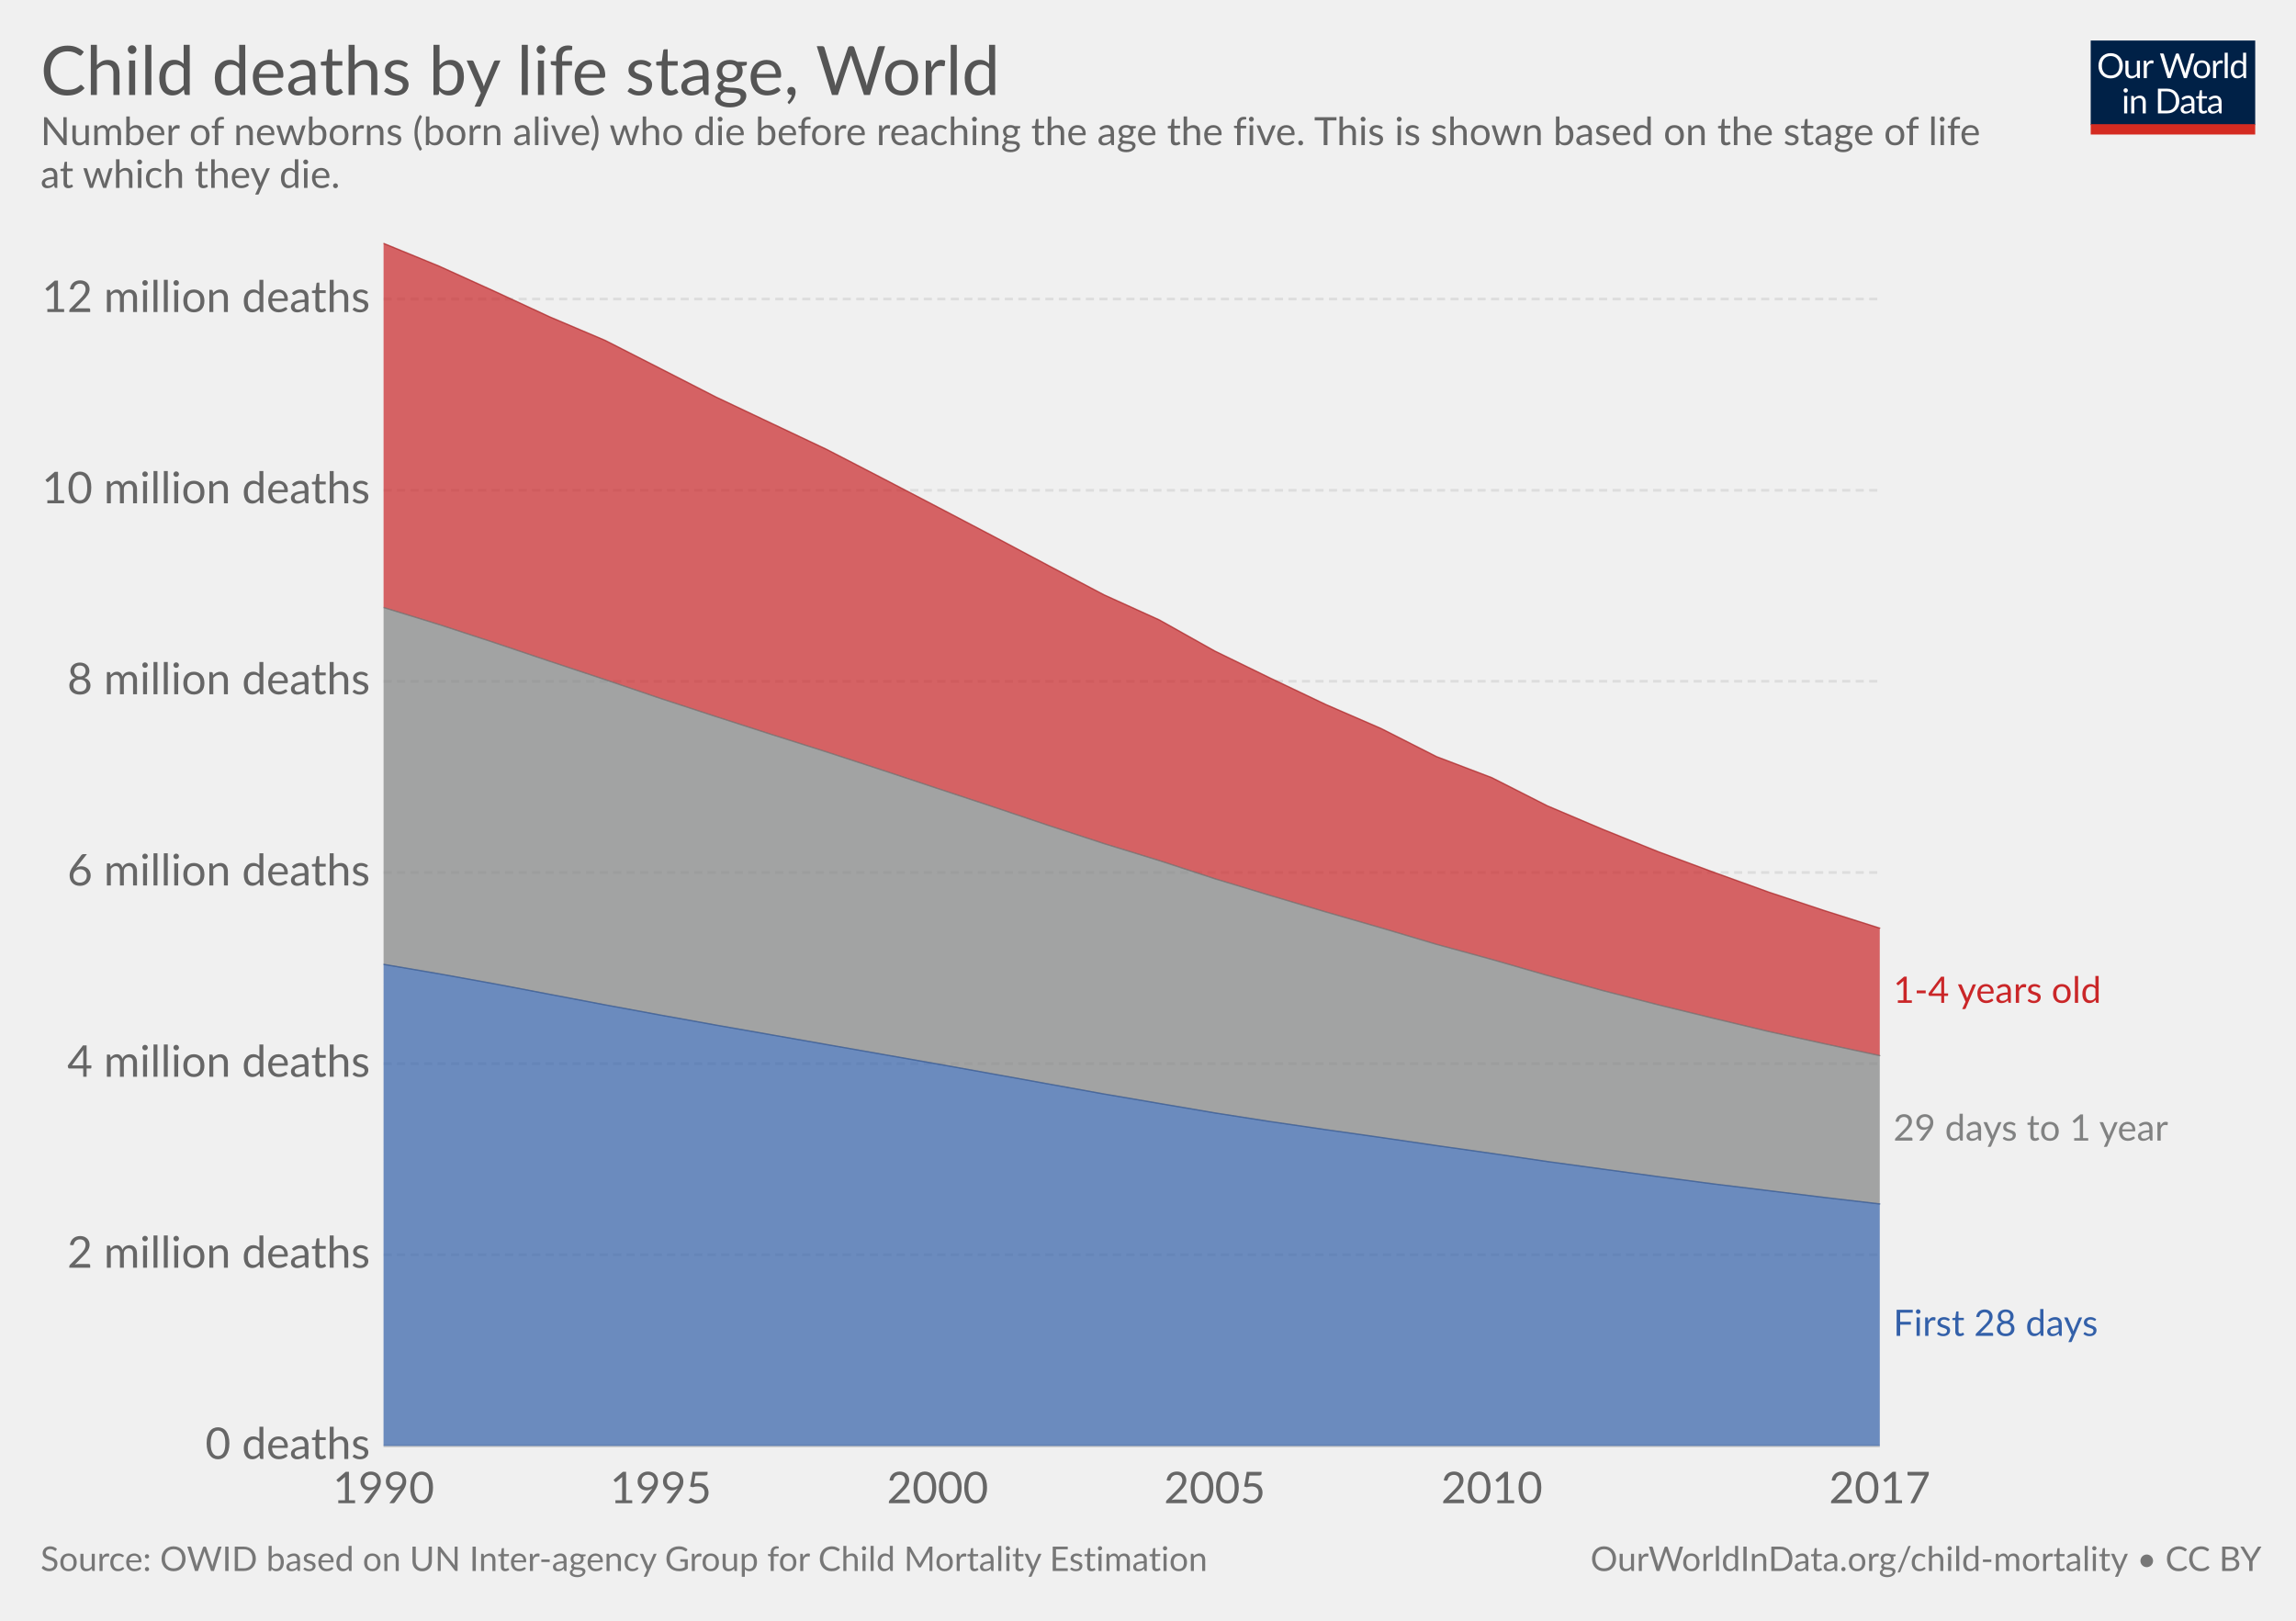
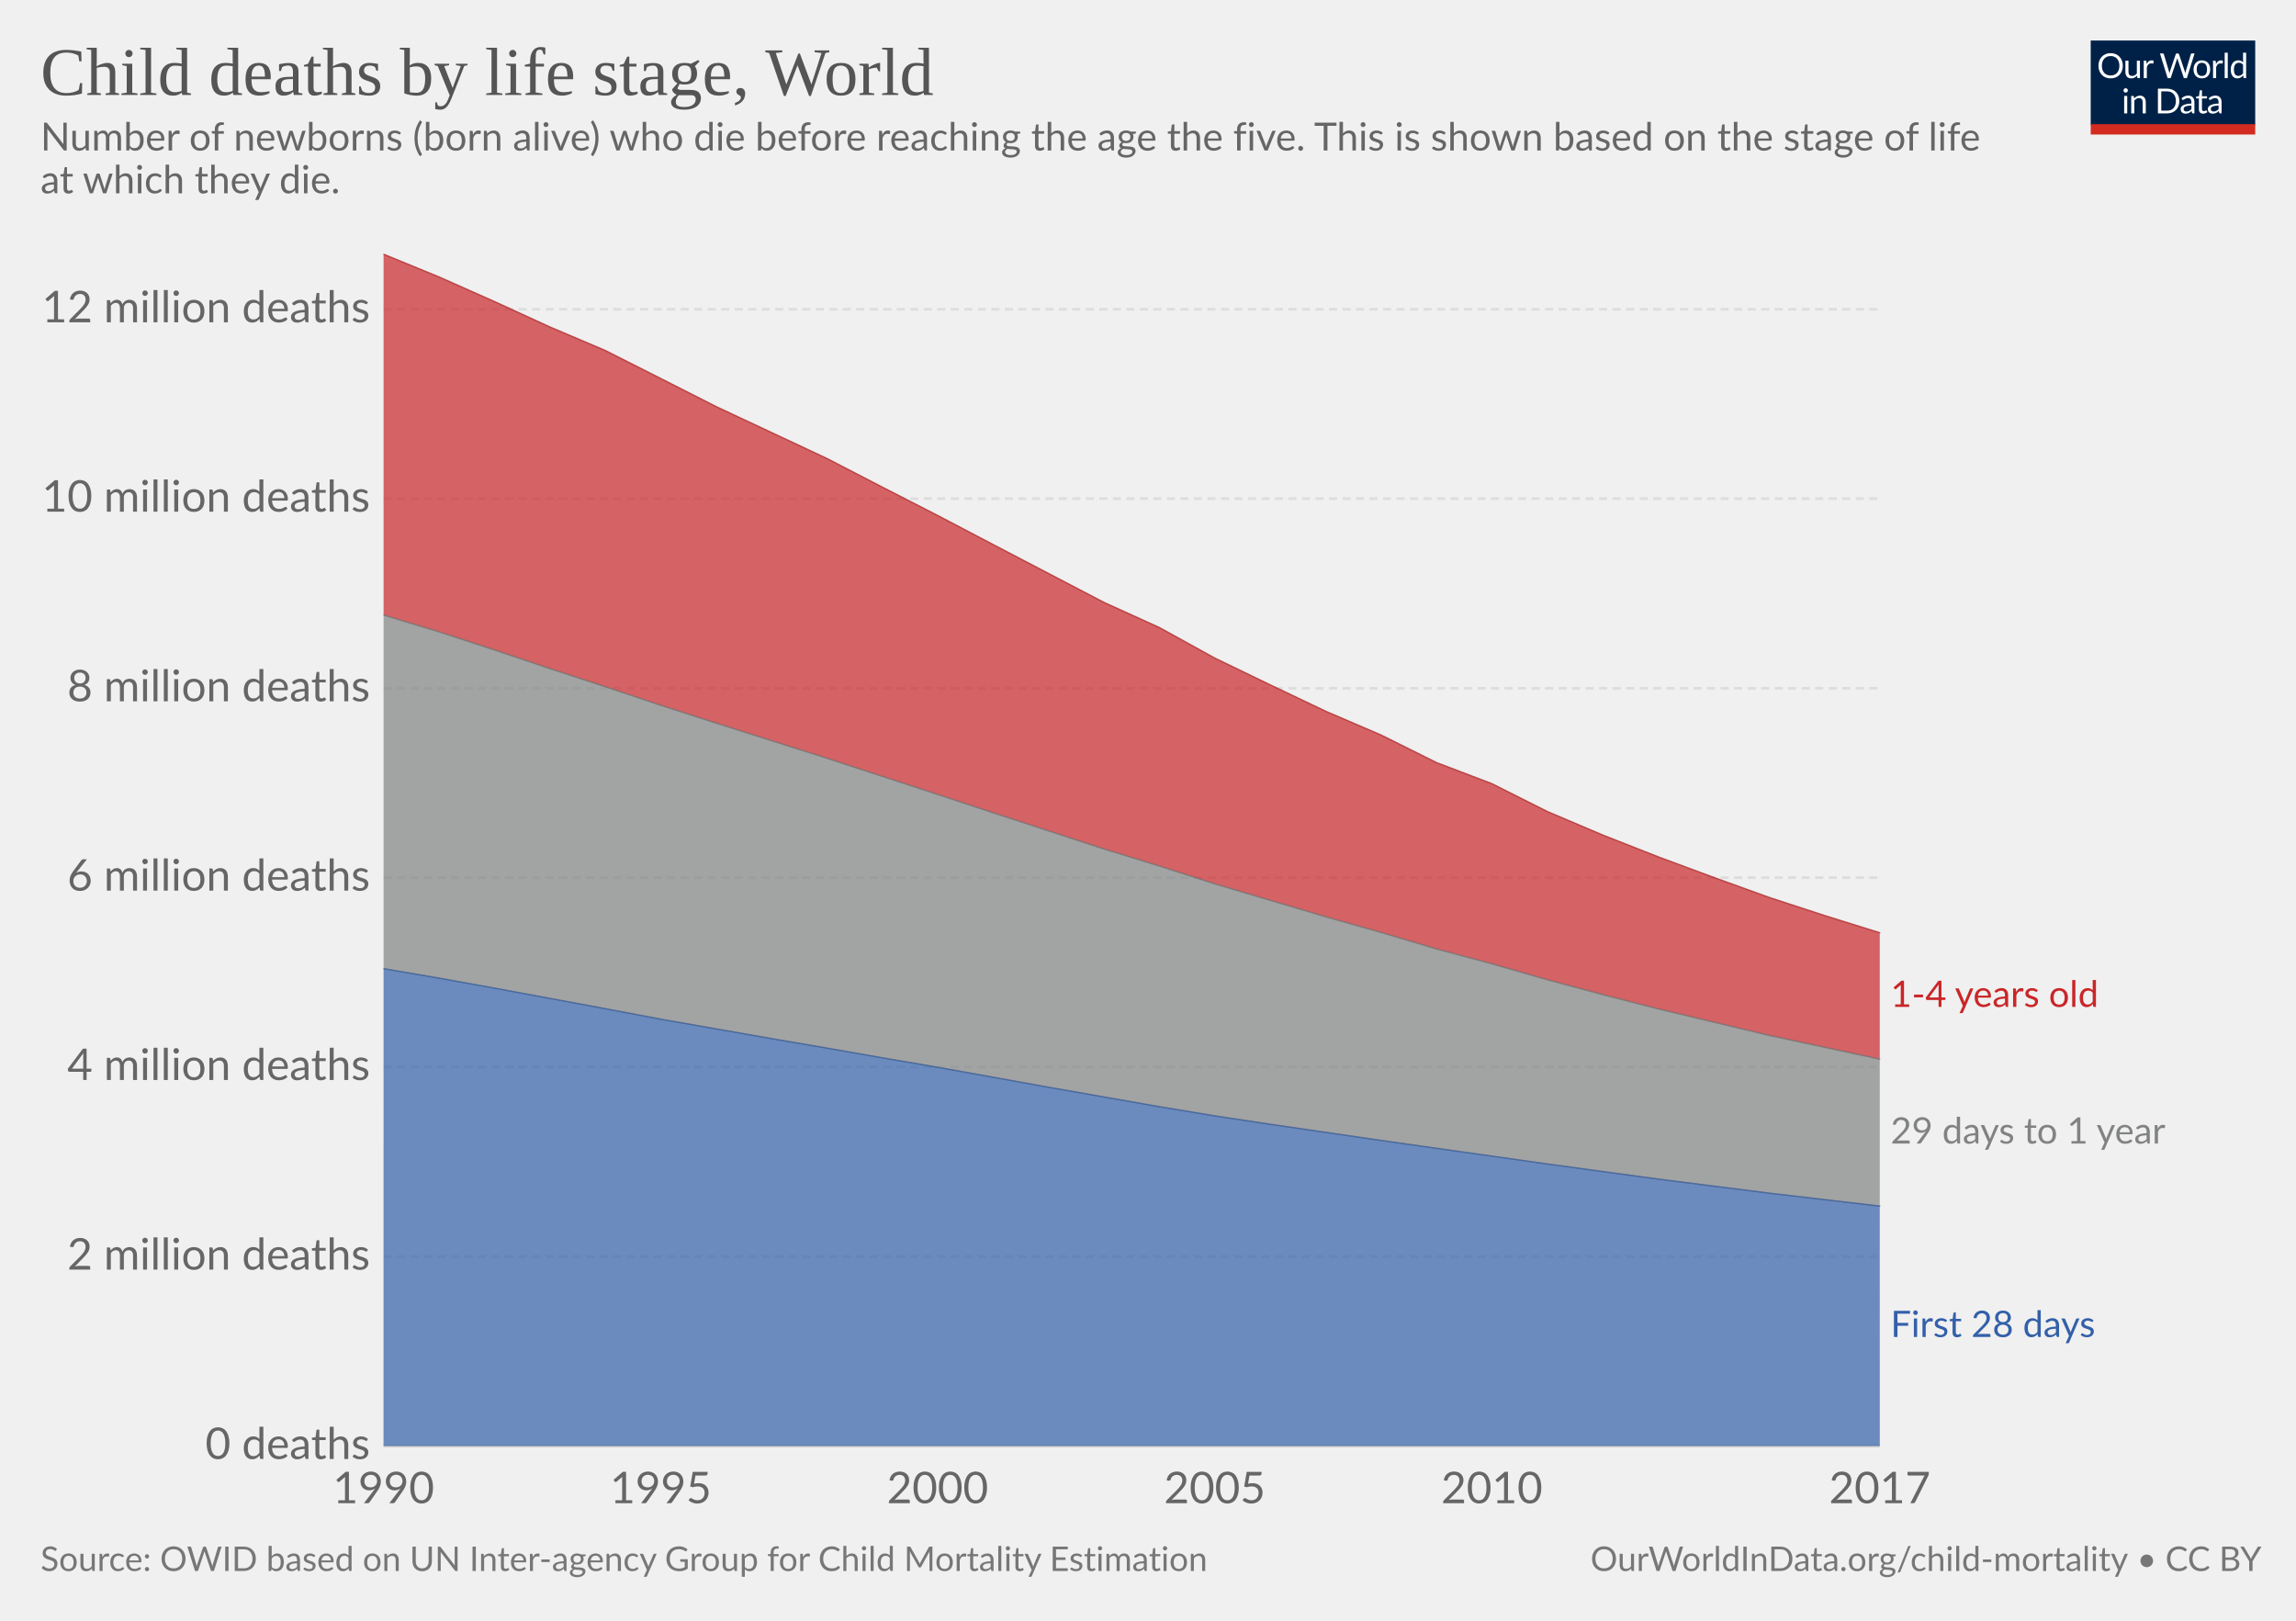
<svg xmlns="http://www.w3.org/2000/svg" version="1.1" style="font-family:Lato, 'Helvetica Neue', Helvetica, Arial, sans-serif;font-size:18px;background-color:white;text-rendering:optimizeLegibility;-webkit-font-smoothing:antialiased" width="850" height="600">
  <g class="HeaderView">
    <g transform="translate(774, 15) scale(0.29)">
      <svg width="210" height="120" viewBox="0 0 210 120" fill="none">
        <g clip-path="url(#clip0)">
          <path d="M0 0H210V107.89H0V0Z" fill="#002147" />
          <path d="M40.979 32.248C40.979 34.609 40.605 36.78 39.857 38.76C39.109 40.725 38.053 42.419 36.689 43.842C35.325 45.265 33.682 46.372 31.761 47.164C29.854 47.941 27.742 48.33 25.425 48.33C23.107 48.33 20.995 47.941 19.089 47.164C17.182 46.372 15.547 45.265 14.183 43.842C12.819 42.419 11.763 40.725 11.015 38.76C10.267 36.78 9.893 34.609 9.893 32.248C9.893 29.887 10.267 27.723 11.015 25.758C11.763 23.778 12.819 22.077 14.183 20.654C15.547 19.217 17.182 18.102 19.089 17.31C20.995 16.518 23.107 16.122 25.425 16.122C27.742 16.122 29.854 16.518 31.761 17.31C33.682 18.102 35.325 19.217 36.689 20.654C38.053 22.077 39.109 23.778 39.857 25.758C40.605 27.723 40.979 29.887 40.979 32.248ZM36.601 32.248C36.601 30.312 36.337 28.574 35.809 27.034C35.281 25.494 34.533 24.196 33.565 23.14C32.597 22.069 31.423 21.248 30.045 20.676C28.666 20.104 27.126 19.818 25.425 19.818C23.738 19.818 22.205 20.104 20.827 20.676C19.448 21.248 18.267 22.069 17.285 23.14C16.317 24.196 15.569 25.494 15.041 27.034C14.513 28.574 14.249 30.312 14.249 32.248C14.249 34.184 14.513 35.922 15.041 37.462C15.569 38.987 16.317 40.285 17.285 41.356C18.267 42.412 19.448 43.226 20.827 43.798C22.205 44.355 23.738 44.634 25.425 44.634C27.126 44.634 28.666 44.355 30.045 43.798C31.423 43.226 32.597 42.412 33.565 41.356C34.533 40.285 35.281 38.987 35.809 37.462C36.337 35.922 36.601 34.184 36.601 32.248ZM62.823 25.714V48H60.491C59.934 48 59.582 47.729 59.435 47.186L59.127 44.788C58.159 45.859 57.074 46.724 55.871 47.384C54.669 48.029 53.29 48.352 51.735 48.352C50.518 48.352 49.44 48.154 48.501 47.758C47.577 47.347 46.8 46.775 46.169 46.042C45.539 45.309 45.062 44.421 44.739 43.38C44.431 42.339 44.277 41.187 44.277 39.926V25.714H48.193V39.926C48.193 41.613 48.575 42.918 49.337 43.842C50.115 44.766 51.295 45.228 52.879 45.228C54.038 45.228 55.116 44.957 56.113 44.414C57.125 43.857 58.057 43.094 58.907 42.126V25.714H62.823ZM71.43 30.18C72.135 28.655 73 27.467 74.027 26.616C75.053 25.751 76.307 25.318 77.789 25.318C78.258 25.318 78.705 25.369 79.131 25.472C79.571 25.575 79.959 25.736 80.297 25.956L80.011 28.882C79.923 29.249 79.703 29.432 79.351 29.432C79.145 29.432 78.845 29.388 78.449 29.3C78.053 29.212 77.605 29.168 77.107 29.168C76.403 29.168 75.772 29.271 75.215 29.476C74.672 29.681 74.181 29.989 73.741 30.4C73.315 30.796 72.927 31.295 72.575 31.896C72.237 32.483 71.929 33.157 71.651 33.92V48H67.713V25.714H69.957C70.382 25.714 70.675 25.795 70.837 25.956C70.998 26.117 71.108 26.396 71.167 26.792L71.43 30.18ZM132.589 16.474L122.755 48H118.927L110.941 23.954C110.867 23.719 110.794 23.47 110.721 23.206C110.662 22.942 110.596 22.663 110.523 22.37C110.449 22.663 110.376 22.942 110.303 23.206C110.23 23.47 110.156 23.719 110.083 23.954L102.053 48H98.225L88.391 16.474H91.933C92.314 16.474 92.629 16.569 92.879 16.76C93.143 16.951 93.311 17.193 93.385 17.486L99.897 39.398C99.999 39.794 100.095 40.219 100.183 40.674C100.285 41.129 100.381 41.613 100.469 42.126C100.571 41.613 100.674 41.129 100.777 40.674C100.894 40.205 101.019 39.779 101.151 39.398L108.565 17.486C108.653 17.237 108.821 17.009 109.071 16.804C109.335 16.584 109.65 16.474 110.017 16.474H111.249C111.63 16.474 111.938 16.569 112.173 16.76C112.407 16.951 112.583 17.193 112.701 17.486L120.093 39.398C120.225 39.779 120.342 40.19 120.445 40.63C120.562 41.07 120.672 41.532 120.775 42.016C120.848 41.532 120.929 41.07 121.017 40.63C121.105 40.19 121.2 39.779 121.303 39.398L127.837 17.486C127.91 17.222 128.072 16.987 128.321 16.782C128.585 16.577 128.9 16.474 129.267 16.474H132.589ZM141.94 25.362C143.568 25.362 145.034 25.633 146.34 26.176C147.645 26.719 148.76 27.489 149.684 28.486C150.608 29.483 151.312 30.693 151.796 32.116C152.294 33.524 152.544 35.101 152.544 36.846C152.544 38.606 152.294 40.19 151.796 41.598C151.312 43.006 150.608 44.209 149.684 45.206C148.76 46.203 147.645 46.973 146.34 47.516C145.034 48.044 143.568 48.308 141.94 48.308C140.297 48.308 138.816 48.044 137.496 47.516C136.19 46.973 135.076 46.203 134.152 45.206C133.228 44.209 132.516 43.006 132.018 41.598C131.534 40.19 131.292 38.606 131.292 36.846C131.292 35.101 131.534 33.524 132.018 32.116C132.516 30.693 133.228 29.483 134.152 28.486C135.076 27.489 136.19 26.719 137.496 26.176C138.816 25.633 140.297 25.362 141.94 25.362ZM141.94 45.25C144.14 45.25 145.782 44.517 146.868 43.05C147.953 41.569 148.496 39.508 148.496 36.868C148.496 34.213 147.953 32.145 146.868 30.664C145.782 29.183 144.14 28.442 141.94 28.442C140.825 28.442 139.85 28.633 139.014 29.014C138.192 29.395 137.503 29.945 136.946 30.664C136.403 31.383 135.992 32.27 135.714 33.326C135.45 34.367 135.318 35.548 135.318 36.868C135.318 39.508 135.86 41.569 136.946 43.05C138.046 44.517 139.71 45.25 141.94 45.25ZM159.908 30.18C160.612 28.655 161.478 27.467 162.504 26.616C163.531 25.751 164.785 25.318 166.266 25.318C166.736 25.318 167.183 25.369 167.608 25.472C168.048 25.575 168.437 25.736 168.774 25.956L168.488 28.882C168.4 29.249 168.18 29.432 167.828 29.432C167.623 29.432 167.322 29.388 166.926 29.3C166.53 29.212 166.083 29.168 165.584 29.168C164.88 29.168 164.25 29.271 163.692 29.476C163.15 29.681 162.658 29.989 162.218 30.4C161.793 30.796 161.404 31.295 161.052 31.896C160.715 32.483 160.407 33.157 160.128 33.92V48H156.19V25.714H158.434C158.86 25.714 159.153 25.795 159.314 25.956C159.476 26.117 159.586 26.396 159.644 26.792L159.908 30.18ZM174.946 15.594V48H171.03V15.594H174.946ZM194.496 31.016C193.763 30.033 192.971 29.351 192.12 28.97C191.269 28.574 190.316 28.376 189.26 28.376C187.192 28.376 185.601 29.117 184.486 30.598C183.371 32.079 182.814 34.191 182.814 36.934C182.814 38.386 182.939 39.633 183.188 40.674C183.437 41.701 183.804 42.551 184.288 43.226C184.772 43.886 185.366 44.37 186.07 44.678C186.774 44.986 187.573 45.14 188.468 45.14C189.759 45.14 190.881 44.847 191.834 44.26C192.802 43.673 193.689 42.845 194.496 41.774V31.016ZM198.412 15.594V48H196.08C195.523 48 195.171 47.729 195.024 47.186L194.672 44.48C193.719 45.624 192.633 46.548 191.416 47.252C190.199 47.956 188.791 48.308 187.192 48.308C185.916 48.308 184.757 48.066 183.716 47.582C182.675 47.083 181.787 46.357 181.054 45.404C180.321 44.451 179.756 43.263 179.36 41.84C178.964 40.417 178.766 38.782 178.766 36.934C178.766 35.291 178.986 33.766 179.426 32.358C179.866 30.935 180.497 29.703 181.318 28.662C182.139 27.621 183.144 26.807 184.332 26.22C185.535 25.619 186.884 25.318 188.38 25.318C189.744 25.318 190.91 25.553 191.878 26.022C192.861 26.477 193.733 27.115 194.496 27.936V15.594H198.412ZM46.614 70.714V93H42.698V70.714H46.614ZM47.45 63.718C47.45 64.099 47.369 64.459 47.208 64.796C47.061 65.119 46.856 65.412 46.592 65.676C46.343 65.925 46.042 66.123 45.69 66.27C45.352 66.417 44.993 66.49 44.612 66.49C44.23 66.49 43.871 66.417 43.534 66.27C43.211 66.123 42.925 65.925 42.676 65.676C42.426 65.412 42.228 65.119 42.082 64.796C41.935 64.459 41.862 64.099 41.862 63.718C41.862 63.337 41.935 62.977 42.082 62.64C42.228 62.288 42.426 61.987 42.676 61.738C42.925 61.474 43.211 61.269 43.534 61.122C43.871 60.975 44.23 60.902 44.612 60.902C44.993 60.902 45.352 60.975 45.69 61.122C46.042 61.269 46.343 61.474 46.592 61.738C46.856 61.987 47.061 62.288 47.208 62.64C47.369 62.977 47.45 63.337 47.45 63.718ZM55.424 73.948C55.908 73.405 56.422 72.914 56.964 72.474C57.507 72.034 58.079 71.66 58.68 71.352C59.296 71.029 59.941 70.787 60.616 70.626C61.306 70.45 62.046 70.362 62.838 70.362C64.055 70.362 65.126 70.567 66.05 70.978C66.989 71.374 67.766 71.946 68.382 72.694C69.013 73.427 69.49 74.315 69.812 75.356C70.135 76.397 70.296 77.549 70.296 78.81V93H66.358V78.81C66.358 77.123 65.969 75.818 65.192 74.894C64.43 73.955 63.264 73.486 61.694 73.486C60.535 73.486 59.45 73.765 58.438 74.322C57.441 74.879 56.517 75.635 55.666 76.588V93H51.728V70.714H54.082C54.639 70.714 54.984 70.985 55.116 71.528L55.424 73.948ZM113.129 77.248C113.129 79.609 112.755 81.758 112.007 83.694C111.259 85.63 110.203 87.287 108.839 88.666C107.475 90.045 105.832 91.115 103.911 91.878C102.004 92.626 99.892 93 97.575 93H85.805V61.474H97.575C99.892 61.474 102.004 61.855 103.911 62.618C105.832 63.366 107.475 64.437 108.839 65.83C110.203 67.209 111.259 68.866 112.007 70.802C112.755 72.738 113.129 74.887 113.129 77.248ZM108.751 77.248C108.751 75.312 108.487 73.581 107.959 72.056C107.431 70.531 106.683 69.24 105.715 68.184C104.747 67.128 103.574 66.321 102.195 65.764C100.816 65.207 99.276 64.928 97.575 64.928H90.073V89.546H97.575C99.276 89.546 100.816 89.267 102.195 88.71C103.574 88.153 104.747 87.353 105.715 86.312C106.683 85.256 107.431 83.965 107.959 82.44C108.487 80.915 108.751 79.184 108.751 77.248ZM128.553 82.968C126.749 83.027 125.209 83.173 123.933 83.408C122.672 83.628 121.638 83.921 120.831 84.288C120.039 84.655 119.46 85.087 119.093 85.586C118.741 86.085 118.565 86.642 118.565 87.258C118.565 87.845 118.661 88.351 118.851 88.776C119.042 89.201 119.299 89.553 119.621 89.832C119.959 90.096 120.347 90.294 120.787 90.426C121.242 90.543 121.726 90.602 122.239 90.602C122.929 90.602 123.559 90.536 124.131 90.404C124.703 90.257 125.239 90.052 125.737 89.788C126.251 89.524 126.735 89.209 127.189 88.842C127.659 88.475 128.113 88.057 128.553 87.588V82.968ZM115.903 73.86C117.135 72.672 118.463 71.785 119.885 71.198C121.308 70.611 122.885 70.318 124.615 70.318C125.862 70.318 126.969 70.523 127.937 70.934C128.905 71.345 129.719 71.917 130.379 72.65C131.039 73.383 131.538 74.271 131.875 75.312C132.213 76.353 132.381 77.497 132.381 78.744V93H130.643C130.262 93 129.969 92.941 129.763 92.824C129.558 92.692 129.397 92.443 129.279 92.076L128.839 89.964C128.253 90.507 127.681 90.991 127.123 91.416C126.566 91.827 125.979 92.179 125.363 92.472C124.747 92.751 124.087 92.963 123.383 93.11C122.694 93.271 121.924 93.352 121.073 93.352C120.208 93.352 119.394 93.235 118.631 93C117.869 92.751 117.201 92.384 116.629 91.9C116.072 91.416 115.625 90.807 115.287 90.074C114.965 89.326 114.803 88.446 114.803 87.434C114.803 86.554 115.045 85.711 115.529 84.904C116.013 84.083 116.798 83.357 117.883 82.726C118.969 82.095 120.384 81.582 122.129 81.186C123.875 80.775 126.016 80.541 128.553 80.482V78.744C128.553 77.013 128.179 75.708 127.431 74.828C126.683 73.933 125.591 73.486 124.153 73.486C123.185 73.486 122.371 73.611 121.711 73.86C121.066 74.095 120.501 74.366 120.017 74.674C119.548 74.967 119.137 75.239 118.785 75.488C118.448 75.723 118.111 75.84 117.773 75.84C117.509 75.84 117.282 75.774 117.091 75.642C116.901 75.495 116.739 75.319 116.607 75.114L115.903 73.86ZM143.568 93.352C141.808 93.352 140.451 92.861 139.498 91.878C138.559 90.895 138.09 89.48 138.09 87.632V73.992H135.406C135.171 73.992 134.973 73.926 134.812 73.794C134.65 73.647 134.57 73.427 134.57 73.134V71.572L138.222 71.11L139.124 64.224C139.168 64.004 139.263 63.828 139.41 63.696C139.571 63.549 139.776 63.476 140.026 63.476H142.006V71.154H148.452V73.992H142.006V87.368C142.006 88.307 142.233 89.003 142.688 89.458C143.142 89.913 143.729 90.14 144.448 90.14C144.858 90.14 145.21 90.089 145.504 89.986C145.812 89.869 146.076 89.744 146.296 89.612C146.516 89.48 146.699 89.363 146.846 89.26C147.007 89.143 147.146 89.084 147.264 89.084C147.469 89.084 147.652 89.209 147.814 89.458L148.958 91.328C148.283 91.959 147.469 92.457 146.516 92.824C145.562 93.176 144.58 93.352 143.568 93.352ZM163.253 82.968C161.449 83.027 159.909 83.173 158.633 83.408C157.372 83.628 156.338 83.921 155.531 84.288C154.739 84.655 154.16 85.087 153.793 85.586C153.441 86.085 153.265 86.642 153.265 87.258C153.265 87.845 153.36 88.351 153.551 88.776C153.742 89.201 153.998 89.553 154.321 89.832C154.658 90.096 155.047 90.294 155.487 90.426C155.942 90.543 156.426 90.602 156.939 90.602C157.628 90.602 158.259 90.536 158.831 90.404C159.403 90.257 159.938 90.052 160.437 89.788C160.95 89.524 161.434 89.209 161.889 88.842C162.358 88.475 162.813 88.057 163.253 87.588V82.968ZM150.603 73.86C151.835 72.672 153.162 71.785 154.585 71.198C156.008 70.611 157.584 70.318 159.315 70.318C160.562 70.318 161.669 70.523 162.637 70.934C163.605 71.345 164.419 71.917 165.079 72.65C165.739 73.383 166.238 74.271 166.575 75.312C166.912 76.353 167.081 77.497 167.081 78.744V93H165.343C164.962 93 164.668 92.941 164.463 92.824C164.258 92.692 164.096 92.443 163.979 92.076L163.539 89.964C162.952 90.507 162.38 90.991 161.823 91.416C161.266 91.827 160.679 92.179 160.063 92.472C159.447 92.751 158.787 92.963 158.083 93.11C157.394 93.271 156.624 93.352 155.773 93.352C154.908 93.352 154.094 93.235 153.331 93C152.568 92.751 151.901 92.384 151.329 91.9C150.772 91.416 150.324 90.807 149.987 90.074C149.664 89.326 149.503 88.446 149.503 87.434C149.503 86.554 149.745 85.711 150.229 84.904C150.713 84.083 151.498 83.357 152.583 82.726C153.668 82.095 155.084 81.582 156.829 81.186C158.574 80.775 160.716 80.541 163.253 80.482V78.744C163.253 77.013 162.879 75.708 162.131 74.828C161.383 73.933 160.29 73.486 158.853 73.486C157.885 73.486 157.071 73.611 156.411 73.86C155.766 74.095 155.201 74.366 154.717 74.674C154.248 74.967 153.837 75.239 153.485 75.488C153.148 75.723 152.81 75.84 152.473 75.84C152.209 75.84 151.982 75.774 151.791 75.642C151.6 75.495 151.439 75.319 151.307 75.114L150.603 73.86Z" fill="white" />
          <rect y="106.789" width="210" height="13.211" fill="#D42B21" />
        </g>
        <defs>
          <clipPath id="clip0">
            <rect width="210" height="120" fill="white" />
          </clipPath>
        </defs>
      </svg>
    </g>
-     <a href="https://ourworldindata.org/grapher/child-deaths-by-life-stage" target="_blank">
+     <a href="https://ourworldindata.org/grapher/child-deaths-by-life-stage" style="font-family:&quot;Playfair Display&quot;, Georgia, &quot;Times New Roman&quot;, serif" target="_blank">
      <text font-size="25.20" x="15.0" y="35.2" fill="#555">
        <tspan x="15" y="35.16">Child deaths by life stage, World</tspan>
      </text>
    </a>
-     <text font-size="14.40" x="15.0" y="53.7" fill="#666">
-       <tspan x="15" y="53.72">Number of newborns (born alive) who die before reaching the age the five. This is shown based on the stage of life</tspan>
-       <tspan x="15" y="69.56">at which they die.</tspan>
+     <text font-size="14.40" x="15.0" y="55.7" fill="#666">
+       <tspan x="15" y="55.72">Number of newborns (born alive) who die before reaching the age the five. This is shown based on the stage of life</tspan>
+       <tspan x="15" y="71.56">at which they die.</tspan>
    </text>
  </g>
  <g class="StackedArea">
    <defs>
-       <clipPath id="boundsClip-1">
-         <rect x="141.986" y="0" width="820" height="932.8" />
+       <clipPath id="boundsClip-9">
+         <rect x="141.986" y="0" width="820" height="924.8" />
      </clipPath>
    </defs>
    <g class="AxisBoxView">
      <g class="HorizontalAxis">
        <text x="142" y="556.5" fill="#666" text-anchor="middle" font-size="16.2">1990</text>
        <text x="244.6" y="556.5" fill="#666" text-anchor="middle" font-size="16.2">1995</text>
        <text x="347.1" y="556.5" fill="#666" text-anchor="middle" font-size="16.2">2000</text>
        <text x="449.7" y="556.5" fill="#666" text-anchor="middle" font-size="16.2">2005</text>
        <text x="552.3" y="556.5" fill="#666" text-anchor="middle" font-size="16.2">2010</text>
        <text x="695.9" y="556.5" fill="#666" text-anchor="middle" font-size="16.2">2017</text>
      </g>
      <g class="VerticalAxis">
        <text x="136.99" y="535.3" fill="#666" dominant-baseline="middle" text-anchor="end" font-size="16.2">0 deaths</text>
-         <text x="136.99" y="464.5" fill="#666" dominant-baseline="middle" text-anchor="end" font-size="16.2">2 million deaths</text>
-         <text x="136.99" y="393.8" fill="#666" dominant-baseline="middle" text-anchor="end" font-size="16.2">4 million deaths</text>
-         <text x="136.99" y="323" fill="#666" dominant-baseline="middle" text-anchor="end" font-size="16.2">6 million deaths</text>
-         <text x="136.99" y="252.2" fill="#666" dominant-baseline="middle" text-anchor="end" font-size="16.2">8 million deaths</text>
-         <text x="136.99" y="181.5" fill="#666" dominant-baseline="middle" text-anchor="end" font-size="16.2">10 million deaths</text>
-         <text x="136.99" y="110.7" fill="#666" dominant-baseline="middle" text-anchor="end" font-size="16.2">12 million deaths</text>
+         <text x="136.99" y="465.2" fill="#666" dominant-baseline="middle" text-anchor="end" font-size="16.2">2 million deaths</text>
+         <text x="136.99" y="395" fill="#666" dominant-baseline="middle" text-anchor="end" font-size="16.2">4 million deaths</text>
+         <text x="136.99" y="324.9" fill="#666" dominant-baseline="middle" text-anchor="end" font-size="16.2">6 million deaths</text>
+         <text x="136.99" y="254.8" fill="#666" dominant-baseline="middle" text-anchor="end" font-size="16.2">8 million deaths</text>
+         <text x="136.99" y="184.6" fill="#666" dominant-baseline="middle" text-anchor="end" font-size="16.2">10 million deaths</text>
+         <text x="136.99" y="114.5" fill="#666" dominant-baseline="middle" text-anchor="end" font-size="16.2">12 million deaths</text>
      </g>
      <g class="AxisGridLines">
        <line x1="141.99" y1="535.3" x2="695.91" y2="535.3" stroke="#ccc" />
-         <line x1="141.99" y1="464.5" x2="695.91" y2="464.5" stroke="#ddd" stroke-dasharray="3,2" />
-         <line x1="141.99" y1="393.8" x2="695.91" y2="393.8" stroke="#ddd" stroke-dasharray="3,2" />
-         <line x1="141.99" y1="323" x2="695.91" y2="323" stroke="#ddd" stroke-dasharray="3,2" />
-         <line x1="141.99" y1="252.2" x2="695.91" y2="252.2" stroke="#ddd" stroke-dasharray="3,2" />
-         <line x1="141.99" y1="181.5" x2="695.91" y2="181.5" stroke="#ddd" stroke-dasharray="3,2" />
-         <line x1="141.99" y1="110.7" x2="695.91" y2="110.7" stroke="#ddd" stroke-dasharray="3,2" />
+         <line x1="141.99" y1="465.2" x2="695.91" y2="465.2" stroke="#ddd" stroke-dasharray="3,2" />
+         <line x1="141.99" y1="395" x2="695.91" y2="395" stroke="#ddd" stroke-dasharray="3,2" />
+         <line x1="141.99" y1="324.9" x2="695.91" y2="324.9" stroke="#ddd" stroke-dasharray="3,2" />
+         <line x1="141.99" y1="254.8" x2="695.91" y2="254.8" stroke="#ddd" stroke-dasharray="3,2" />
+         <line x1="141.99" y1="184.6" x2="695.91" y2="184.6" stroke="#ddd" stroke-dasharray="3,2" />
+         <line x1="141.99" y1="114.5" x2="695.91" y2="114.5" stroke="#ddd" stroke-dasharray="3,2" />
      </g>
    </g>
-     <g clip-path="url(#boundsClip-1)">
-       <g class="HeightedLegend">
+     <g clip-path="url(#boundsClip-9)">
+       <g class="HeightedLegend" style="cursor:default">
        <g class="legendMark">
-           <rect x="695.915" y="360.45" width="113.3" height="13.5" fill="#fff" opacity="0" />
-           <text font-size="13.50" x="700.9" y="371.3" fill="#ca2628">
-             <tspan x="700.915" y="371.25">1-4 years old</tspan>
+           <rect x="695.915" y="361.95" width="113.3" height="13.5" fill="#fff" opacity="0" />
+           <text font-size="13.50" x="699.9" y="372.8" fill="#ca2628">
+             <tspan x="699.915" y="372.75">1-4 years old</tspan>
          </text>
        </g>
        <g class="legendMark">
-           <rect x="695.915" y="411.45" width="139.085" height="13.5" fill="#fff" opacity="0" />
-           <text font-size="13.50" x="700.9" y="422.3" fill="#818282">
-             <tspan x="700.915" y="422.25">29 days to 1 year</tspan>
+           <rect x="695.915" y="412.55" width="139.085" height="13.5" fill="#fff" opacity="0" />
+           <text font-size="13.50" x="699.9" y="423.4" fill="#818282">
+             <tspan x="699.915" y="423.35">29 days to 1 year</tspan>
          </text>
        </g>
        <g class="legendMark">
-           <rect x="695.915" y="483.75" width="112.49" height="13.5" fill="#fff" opacity="0" />
-           <text font-size="13.50" x="700.9" y="494.6" fill="#3360a9">
-             <tspan x="700.915" y="494.55">First 28 days</tspan>
+           <rect x="695.915" y="484.15" width="112.49" height="13.5" fill="#fff" opacity="0" />
+           <text font-size="13.50" x="699.9" y="494.9" fill="#3360a9">
+             <tspan x="699.915" y="494.95">First 28 days</tspan>
          </text>
        </g>
      </g>
      <g class="Areas">
-         <rect x="141.986" y="90.1" width="553.929" height="445.2" opacity="0" fill="rgba(255,255,255,0)" />
-         <path class="World_2-area" stroke-linecap="round" d="M142 357L162.5 360.5L183 364.2L203.5 368.1L224 372L244.6 375.8L265.1 379.5L285.6 383.1L306.1 386.7L326.6 390.3L347.1 393.9L367.7 397.6L388.2 401.3L408.7 405L429.2 408.5L449.7 412L470.2 415.2L490.8 418.2L511.3 421.1L531.8 424.1L552.3 427L572.8 430L593.3 432.8L613.9 435.6L634.4 438.3L654.9 440.8L675.4 443.3L695.9 445.7L695.915 535.3L141.986 535.3" fill="#3360a9" fill-opacity="0.7" />
-         <path class="World_1-area" stroke-linecap="round" d="M142 224.9L162.5 231.2L183 237.9L203.5 244.8L224 251.6L244.6 258.6L265.1 265.3L285.6 271.9L306.1 278.4L326.6 285.1L347.1 291.9L367.7 298.7L388.2 305.6L408.7 312.3L429.2 318.6L449.7 325.3L470.2 331.5L490.8 337.6L511.3 343.5L531.8 349.6L552.3 355.2L572.8 361.1L593.3 366.7L613.9 372L634.4 377L654.9 381.9L675.4 386.4L695.9 390.8L695.9 445.7L675.4 443.3L654.9 440.8L634.4 438.3L613.9 435.6L593.3 432.8L572.8 430L552.3 427L531.8 424.1L511.3 421.1L490.8 418.2L470.2 415.2L449.7 412L429.2 408.5L408.7 405L388.2 401.3L367.7 397.6L347.1 393.9L326.6 390.3L306.1 386.7L285.6 383.1L265.1 379.5L244.6 375.8L224 372L203.5 368.1L183 364.2L162.5 360.5L142 357" fill="#818282" fill-opacity="0.7" />
-         <path class="World_0-area" stroke-linecap="round" d="M142 90.1L162.5 98.5L183 107.8L203.5 117.3L224 126L244.6 136.5L265.1 147L285.6 156.7L306.1 166.4L326.6 177L347.1 187.7L367.7 198.5L388.2 209.4L408.7 220.2L429.2 229.5L449.7 241L470.2 251L490.8 260.8L511.3 269.7L531.8 280.1L552.3 287.9L572.8 298.3L593.3 307L613.9 315.3L634.4 322.9L654.9 330.3L675.4 337.1L695.9 343.6L695.9 390.8L675.4 386.4L654.9 381.9L634.4 377L613.9 372L593.3 366.7L572.8 361.1L552.3 355.2L531.8 349.6L511.3 343.5L490.8 337.6L470.2 331.5L449.7 325.3L429.2 318.6L408.7 312.3L388.2 305.6L367.7 298.7L347.1 291.9L326.6 285.1L306.1 278.4L285.6 271.9L265.1 265.3L244.6 258.6L224 251.6L203.5 244.8L183 237.9L162.5 231.2L142 224.9" fill="#ca2628" fill-opacity="0.7" />
-         <path class="World_2-border" stroke-linecap="round" d="M142 357L162.5 360.5L183 364.2L203.5 368.1L224 372L244.6 375.8L265.1 379.5L285.6 383.1L306.1 386.7L326.6 390.3L347.1 393.9L367.7 397.6L388.2 401.3L408.7 405L429.2 408.5L449.7 412L470.2 415.2L490.8 418.2L511.3 421.1L531.8 424.1L552.3 427L572.8 430L593.3 432.8L613.9 435.6L634.4 438.3L654.9 440.8L675.4 443.3L695.9 445.7" stroke="rgb(43, 80, 141)" stroke-opacity="0.7" stroke-width="0.5" fill="none" />
-         <path class="World_1-border" stroke-linecap="round" d="M142 224.9L162.5 231.2L183 237.9L203.5 244.8L224 251.6L244.6 258.6L265.1 265.3L285.6 271.9L306.1 278.4L326.6 285.1L347.1 291.9L367.7 298.7L388.2 305.6L408.7 312.3L429.2 318.6L449.7 325.3L470.2 331.5L490.8 337.6L511.3 343.5L531.8 349.6L552.3 355.2L572.8 361.1L593.3 366.7L613.9 372L634.4 377L654.9 381.9L675.4 386.4L695.9 390.8" stroke="rgb(108, 109, 109)" stroke-opacity="0.7" stroke-width="0.5" fill="none" />
-         <path class="World_0-border" stroke-linecap="round" d="M142 90.1L162.5 98.5L183 107.8L203.5 117.3L224 126L244.6 136.5L265.1 147L285.6 156.7L306.1 166.4L326.6 177L347.1 187.7L367.7 198.5L388.2 209.4L408.7 220.2L429.2 229.5L449.7 241L470.2 251L490.8 260.8L511.3 269.7L531.8 280.1L552.3 287.9L572.8 298.3L593.3 307L613.9 315.3L634.4 322.9L654.9 330.3L675.4 337.1L695.9 343.6" stroke="rgb(169, 32, 33)" stroke-opacity="0.7" stroke-width="0.5" fill="none" />
+         <rect x="141.986" y="94.1" width="553.929" height="441.2" opacity="0" fill="rgba(255,255,255,0)" />
+         <path class="World_2-area" stroke-linecap="round" d="M142 358.6L162.5 362.1L183 365.8L203.5 369.6L224 373.4L244.6 377.3L265.1 380.9L285.6 384.5L306.1 388L326.6 391.6L347.1 395.1L367.7 398.8L388.2 402.5L408.7 406.1L429.2 409.7L449.7 413.1L470.2 416.2L490.8 419.2L511.3 422.2L531.8 425.1L552.3 428L572.8 430.9L593.3 433.7L613.9 436.5L634.4 439.1L654.9 441.7L675.4 444.1L695.9 446.5L695.915 535.3L141.986 535.3" fill="#3360a9" fill-opacity="0.7" />
+         <path class="World_1-area" stroke-linecap="round" d="M142 227.7L162.5 233.9L183 240.6L203.5 247.5L224 254.2L244.6 261.1L265.1 267.7L285.6 274.2L306.1 280.7L326.6 287.4L347.1 294.1L367.7 300.9L388.2 307.6L408.7 314.3L429.2 320.6L449.7 327.2L470.2 333.3L490.8 339.4L511.3 345.2L531.8 351.3L552.3 356.8L572.8 362.7L593.3 368.2L613.9 373.5L634.4 378.4L654.9 383.3L675.4 387.7L695.9 392.1L695.9 446.5L675.4 444.1L654.9 441.7L634.4 439.1L613.9 436.5L593.3 433.7L572.8 430.9L552.3 428L531.8 425.1L511.3 422.2L490.8 419.2L470.2 416.2L449.7 413.1L429.2 409.7L408.7 406.1L388.2 402.5L367.7 398.8L347.1 395.1L326.6 391.6L306.1 388L285.6 384.5L265.1 380.9L244.6 377.3L224 373.4L203.5 369.6L183 365.8L162.5 362.1L142 358.6" fill="#818282" fill-opacity="0.7" />
+         <path class="World_0-area" stroke-linecap="round" d="M142 94.1L162.5 102.5L183 111.6L203.5 121L224 129.7L244.6 140.1L265.1 150.5L285.6 160.1L306.1 169.7L326.6 180.3L347.1 190.8L367.7 201.6L388.2 212.3L408.7 223L429.2 232.3L449.7 243.6L470.2 253.5L490.8 263.3L511.3 272.1L531.8 282.3L552.3 290.1L572.8 300.4L593.3 309.1L613.9 317.2L634.4 324.8L654.9 332.2L675.4 338.9L695.9 345.3L695.9 392.1L675.4 387.7L654.9 383.3L634.4 378.4L613.9 373.5L593.3 368.2L572.8 362.7L552.3 356.8L531.8 351.3L511.3 345.2L490.8 339.4L470.2 333.3L449.7 327.2L429.2 320.6L408.7 314.3L388.2 307.6L367.7 300.9L347.1 294.1L326.6 287.4L306.1 280.7L285.6 274.2L265.1 267.7L244.6 261.1L224 254.2L203.5 247.5L183 240.6L162.5 233.9L142 227.7" fill="#ca2628" fill-opacity="0.7" />
+         <path class="World_2-border" stroke-linecap="round" d="M142 358.6L162.5 362.1L183 365.8L203.5 369.6L224 373.4L244.6 377.3L265.1 380.9L285.6 384.5L306.1 388L326.6 391.6L347.1 395.1L367.7 398.8L388.2 402.5L408.7 406.1L429.2 409.7L449.7 413.1L470.2 416.2L490.8 419.2L511.3 422.2L531.8 425.1L552.3 428L572.8 430.9L593.3 433.7L613.9 436.5L634.4 439.1L654.9 441.7L675.4 444.1L695.9 446.5" stroke="rgb(43, 80, 141)" stroke-opacity="0.7" stroke-width="0.5" fill="none" />
+         <path class="World_1-border" stroke-linecap="round" d="M142 227.7L162.5 233.9L183 240.6L203.5 247.5L224 254.2L244.6 261.1L265.1 267.7L285.6 274.2L306.1 280.7L326.6 287.4L347.1 294.1L367.7 300.9L388.2 307.6L408.7 314.3L429.2 320.6L449.7 327.2L470.2 333.3L490.8 339.4L511.3 345.2L531.8 351.3L552.3 356.8L572.8 362.7L593.3 368.2L613.9 373.5L634.4 378.4L654.9 383.3L675.4 387.7L695.9 392.1" stroke="rgb(108, 109, 109)" stroke-opacity="0.7" stroke-width="0.5" fill="none" />
+         <path class="World_0-border" stroke-linecap="round" d="M142 94.1L162.5 102.5L183 111.6L203.5 121L224 129.7L244.6 140.1L265.1 150.5L285.6 160.1L306.1 169.7L326.6 180.3L347.1 190.8L367.7 201.6L388.2 212.3L408.7 223L429.2 232.3L449.7 243.6L470.2 253.5L490.8 263.3L511.3 272.1L531.8 282.3L552.3 290.1L572.8 300.4L593.3 309.1L613.9 317.2L634.4 324.8L654.9 332.2L675.4 338.9L695.9 345.3" stroke="rgb(169, 32, 33)" stroke-opacity="0.7" stroke-width="0.5" fill="none" />
      </g>
    </g>
  </g>
  <g class="SourcesFooter" style="fill:#777">
    <g class="clickable" style="fill:#777">
      <text font-size="12.60" x="15.0" y="581.6">
        <tspan x="15" y="581.58">Source: OWID based on UN Inter-agency Group for Child Mortality Estimation</tspan>
      </text>
    </g>
    <text font-size="12.60" x="588.8" y="581.6">
      <tspan x="588.796" y="581.58">
        <a target="_blank" style="fill: #777;" href="https://ourworldindata.org/child-mortality">OurWorldInData.org/child-mortality</a> • <a style="fill: #777;" class="cclogo" href="http://creativecommons.org/licenses/by/4.0/deed.en_US" target="_blank">CC BY</a>
      </tspan>
    </text>
  </g>
</svg>
